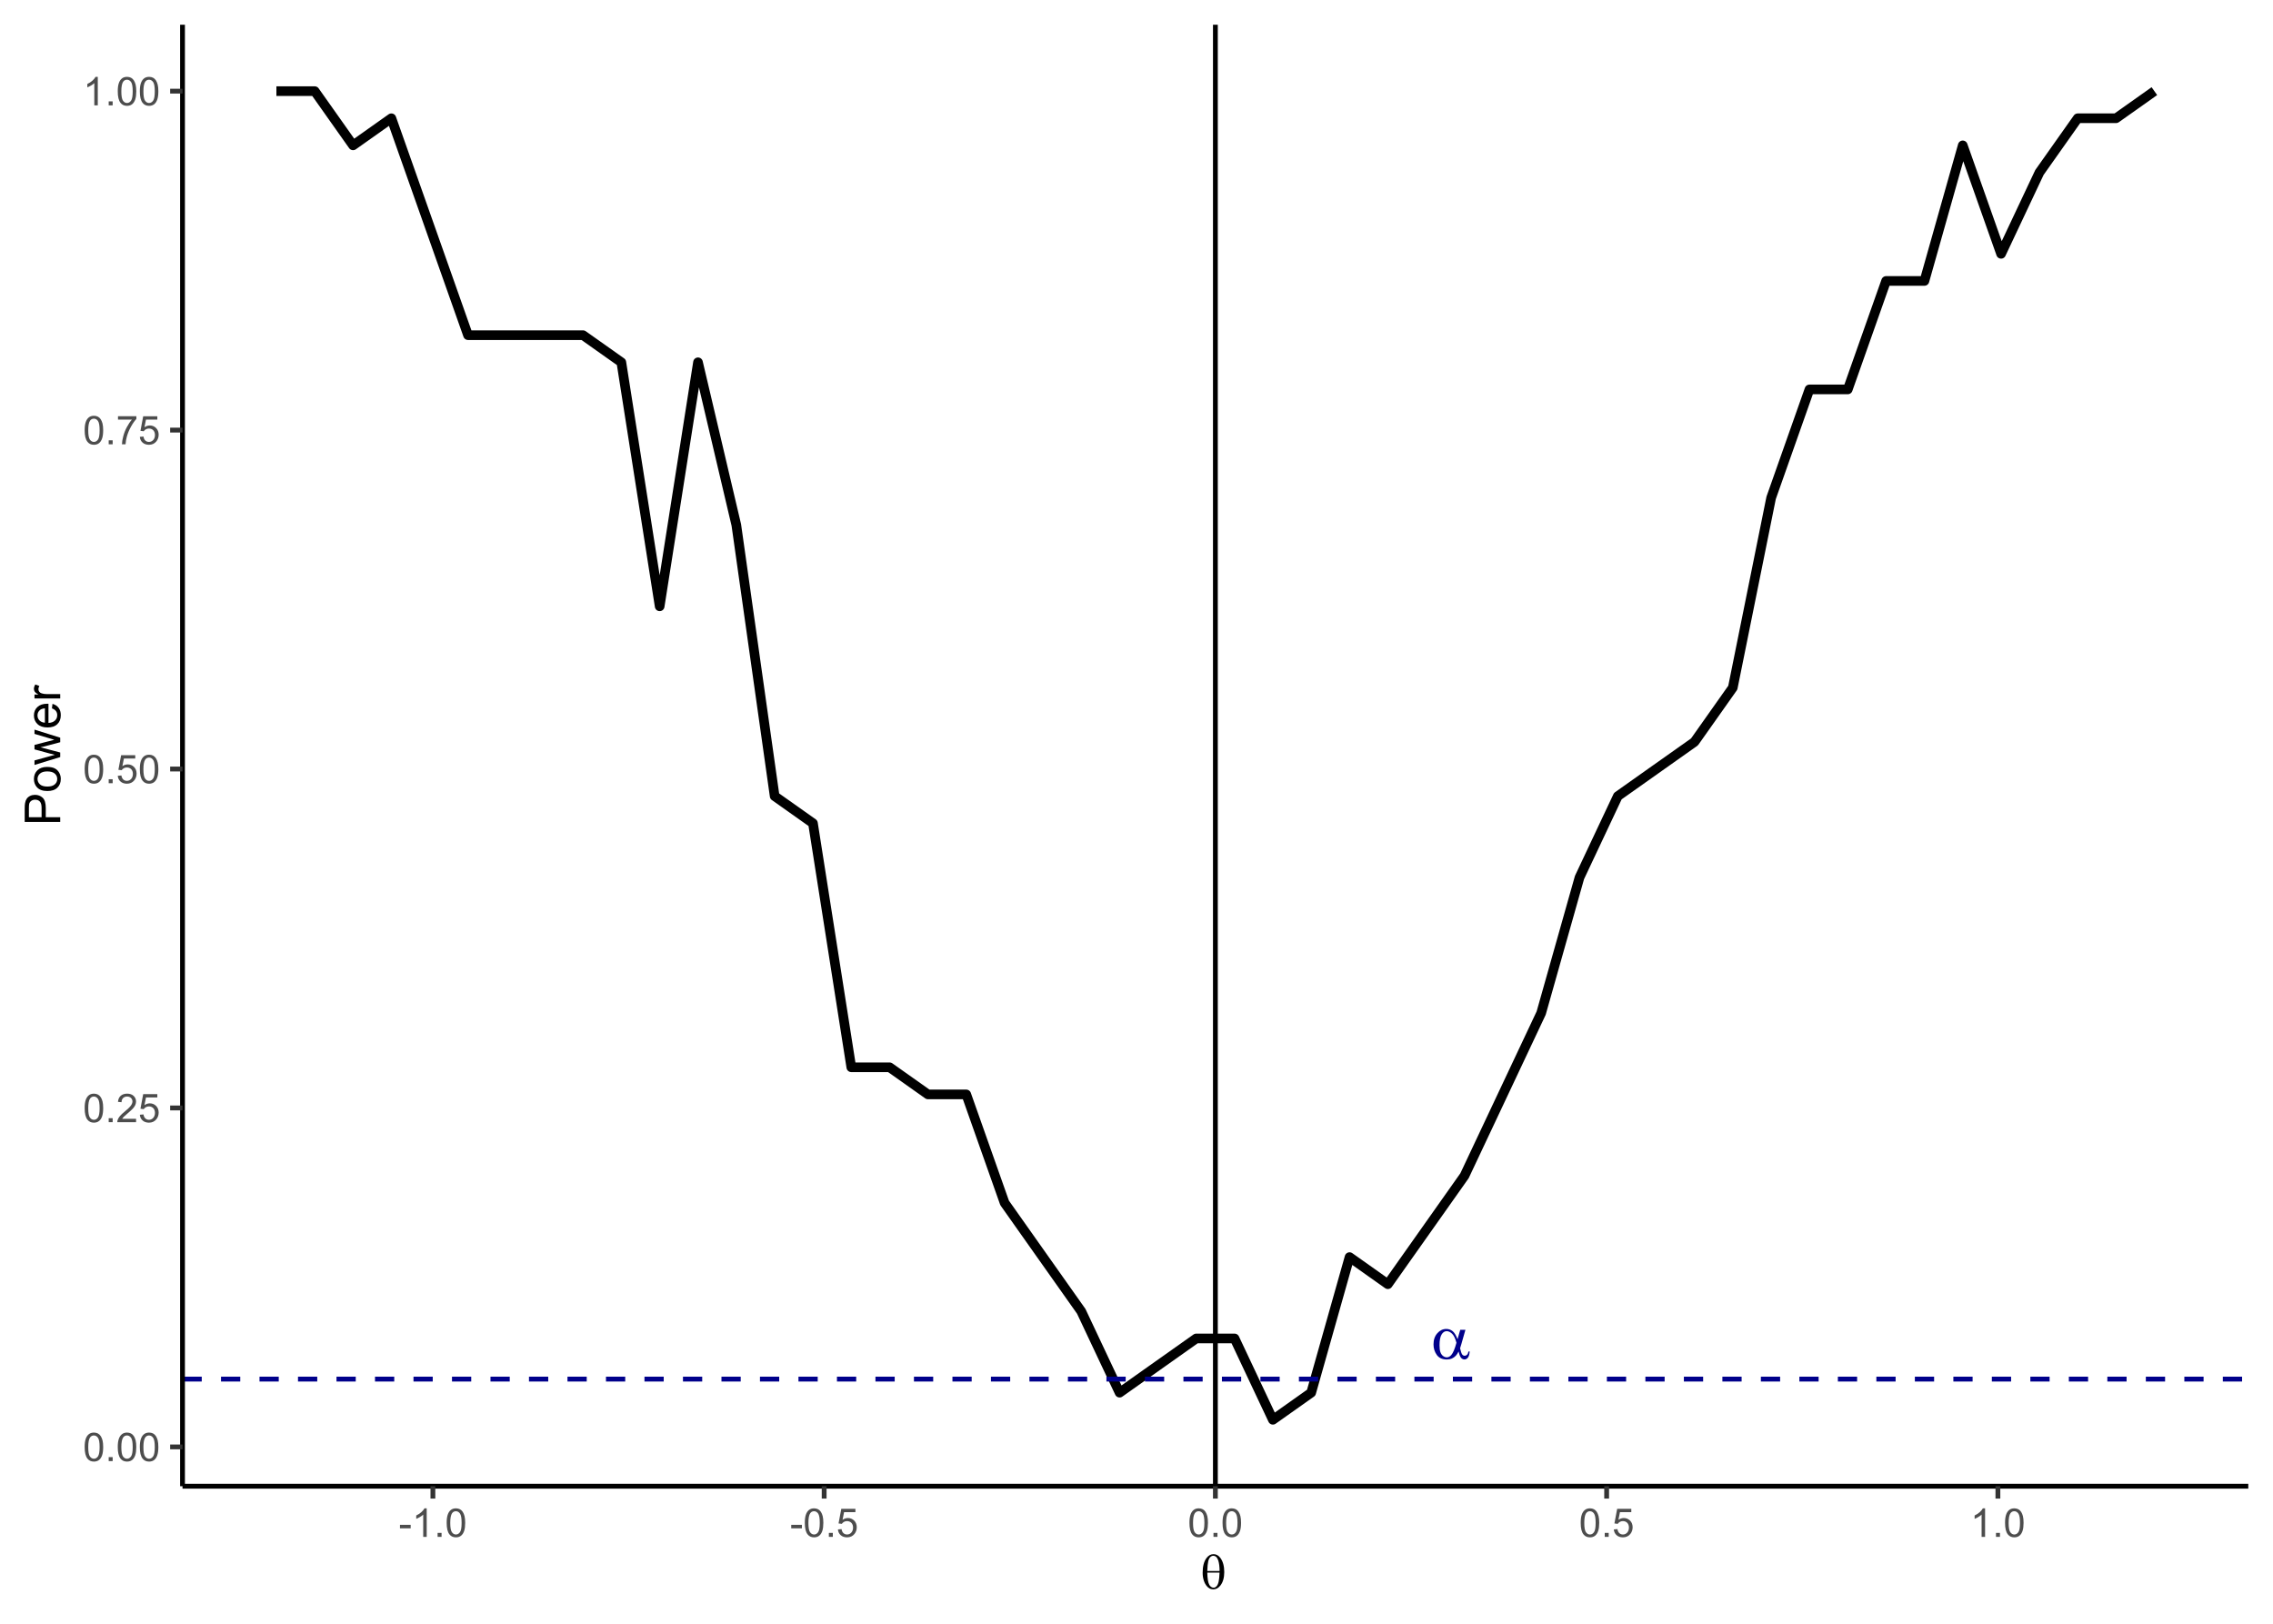
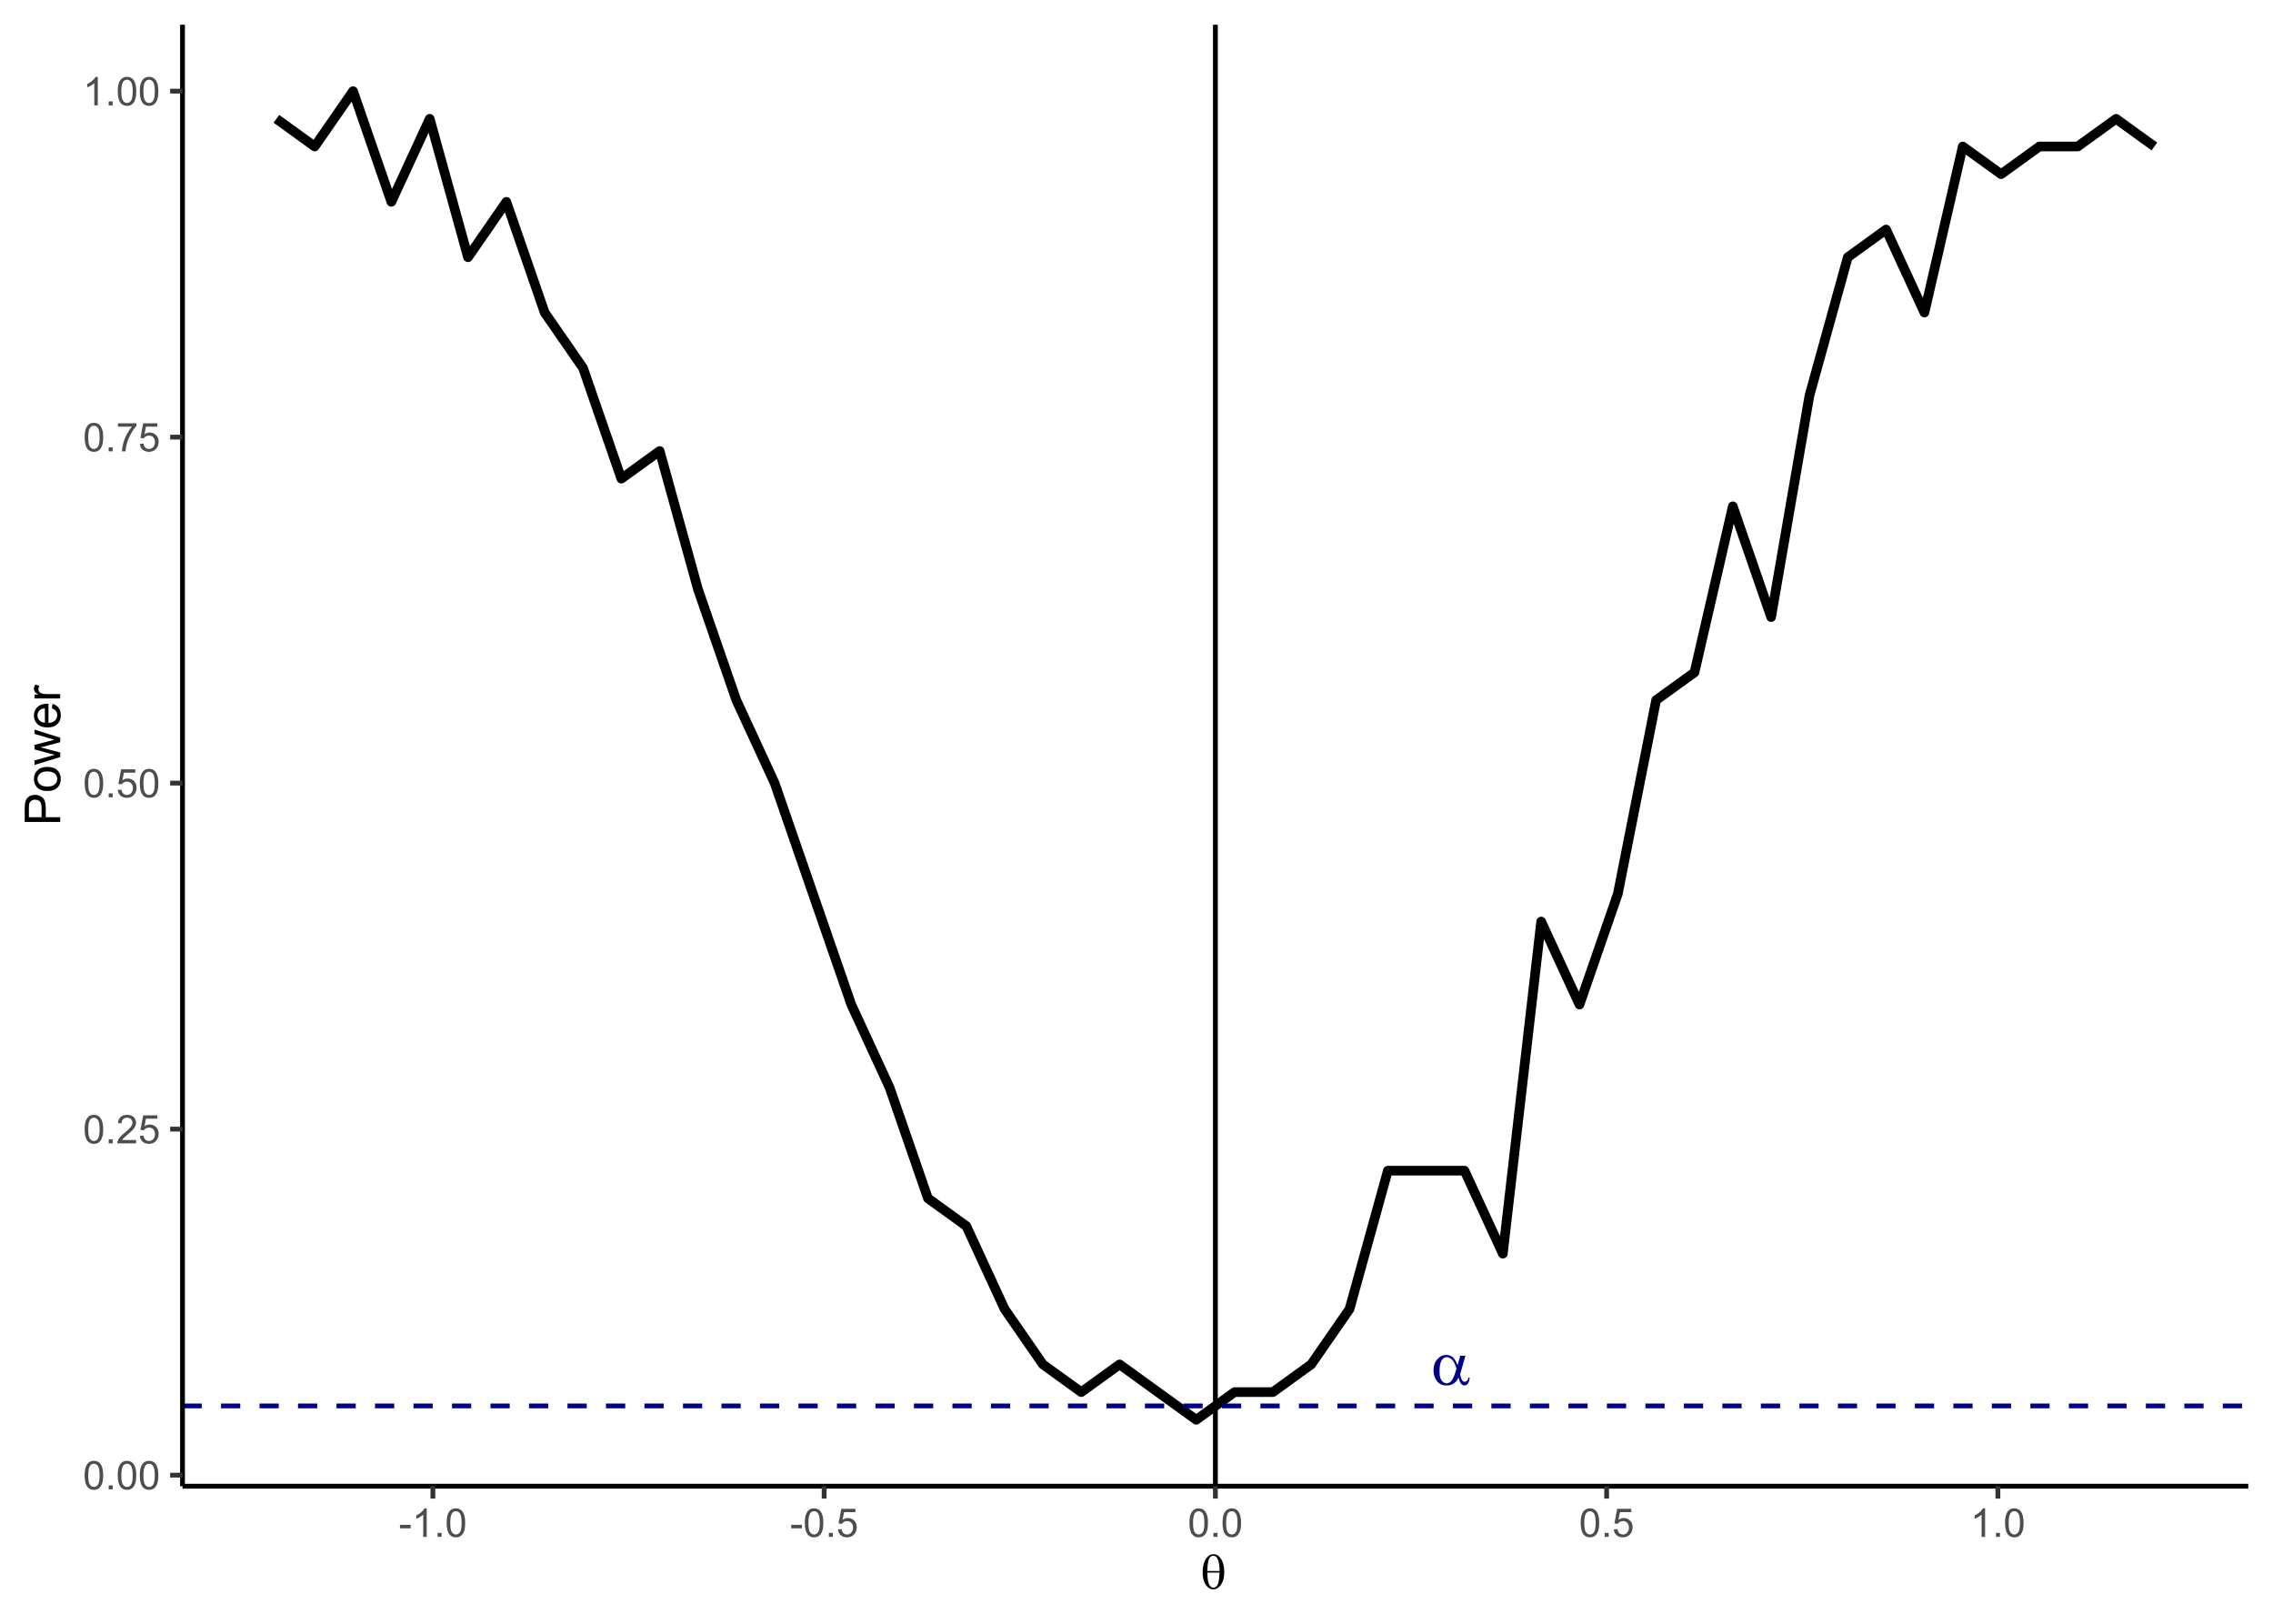
<svg xmlns="http://www.w3.org/2000/svg" xmlns:xlink="http://www.w3.org/1999/xlink" width="504pt" height="360pt" viewBox="0 0 504 360" version="1.1">
  <defs>
    <g>
      <symbol overflow="visible" id="glyph0-0">
        <path style="stroke:none;" d="M 0.715 0 L 0.715 -8.891 L 7.828 -8.891 L 7.828 0 Z M 0.938 -0.223 L 7.605 -0.223 L 7.605 -8.668 L 0.938 -8.668 Z M 0.938 -0.223 " />
      </symbol>
      <symbol overflow="visible" id="glyph0-1">
        <path style="stroke:none;" d="M 6.508 -6.363 L 7.66 -6.363 L 6.758 -3.203 C 6.695 -3 6.602 -2.688 6.473 -2.266 C 6.648 -1.551 6.781 -1.125 6.871 -0.988 C 7.035 -0.73 7.246 -0.602 7.504 -0.605 C 7.688 -0.602 7.859 -0.68 8.016 -0.832 C 8.172 -0.984 8.273 -1.223 8.328 -1.551 L 8.605 -1.551 C 8.539 -0.879 8.398 -0.418 8.184 -0.164 C 7.969 0.086 7.723 0.211 7.441 0.215 C 7.176 0.211 6.934 0.102 6.719 -0.117 C 6.504 -0.34 6.312 -0.816 6.141 -1.551 C 5.938 -1.145 5.738 -0.84 5.543 -0.633 C 5.27 -0.344 4.973 -0.133 4.652 0.008 C 4.332 0.148 3.969 0.223 3.562 0.223 C 2.539 0.223 1.785 -0.117 1.305 -0.797 C 0.82 -1.477 0.578 -2.25 0.582 -3.125 C 0.578 -4.141 0.863 -4.969 1.43 -5.602 C 1.992 -6.234 2.652 -6.551 3.418 -6.551 C 3.941 -6.551 4.406 -6.387 4.812 -6.066 C 5.211 -5.742 5.578 -5.145 5.91 -4.273 Z M 5.668 -3.492 C 5.414 -4.445 5.094 -5.109 4.703 -5.492 C 4.309 -5.867 3.906 -6.059 3.5 -6.059 C 3.043 -6.059 2.668 -5.809 2.367 -5.309 C 2.066 -4.809 1.914 -4.016 1.918 -2.93 C 1.914 -2.285 1.98 -1.777 2.109 -1.414 C 2.238 -1.043 2.434 -0.758 2.695 -0.559 C 2.957 -0.355 3.234 -0.258 3.527 -0.258 C 3.883 -0.258 4.207 -0.422 4.508 -0.75 C 4.906 -1.195 5.293 -2.109 5.668 -3.492 Z M 5.668 -3.492 " />
      </symbol>
      <symbol overflow="visible" id="glyph1-0">
        <path style="stroke:none;" d="M 1.102 0 L 1.102 -5.5 L 5.5 -5.5 L 5.5 0 Z M 1.238 -0.137 L 5.363 -0.137 L 5.363 -5.363 L 1.238 -5.363 Z M 1.238 -0.137 " />
      </symbol>
      <symbol overflow="visible" id="glyph1-1">
        <path style="stroke:none;" d="M 0.367 -3.105 C 0.363 -3.848 0.438 -4.445 0.594 -4.902 C 0.742 -5.355 0.973 -5.707 1.277 -5.953 C 1.578 -6.199 1.957 -6.32 2.418 -6.324 C 2.754 -6.32 3.051 -6.254 3.309 -6.121 C 3.562 -5.984 3.773 -5.789 3.938 -5.531 C 4.102 -5.273 4.23 -4.961 4.328 -4.594 C 4.422 -4.227 4.469 -3.73 4.473 -3.105 C 4.469 -2.367 4.395 -1.77 4.242 -1.316 C 4.09 -0.859 3.863 -0.508 3.562 -0.262 C 3.258 -0.016 2.875 0.105 2.418 0.109 C 1.809 0.105 1.332 -0.109 0.988 -0.547 C 0.57 -1.066 0.363 -1.922 0.367 -3.105 Z M 1.16 -3.105 C 1.16 -2.07 1.281 -1.379 1.523 -1.039 C 1.766 -0.695 2.062 -0.527 2.418 -0.527 C 2.773 -0.527 3.074 -0.699 3.316 -1.043 C 3.559 -1.387 3.68 -2.074 3.68 -3.105 C 3.68 -4.145 3.559 -4.832 3.316 -5.172 C 3.074 -5.512 2.77 -5.684 2.41 -5.684 C 2.051 -5.684 1.77 -5.531 1.559 -5.234 C 1.293 -4.844 1.16 -4.137 1.16 -3.105 Z M 1.16 -3.105 " />
      </symbol>
      <symbol overflow="visible" id="glyph1-2">
        <path style="stroke:none;" d="M 0.801 0 L 0.801 -0.883 L 1.68 -0.883 L 1.68 0 Z M 0.801 0 " />
      </symbol>
      <symbol overflow="visible" id="glyph1-3">
        <path style="stroke:none;" d="M 4.43 -0.742 L 4.43 0 L 0.266 0 C 0.258 -0.188 0.289 -0.367 0.355 -0.539 C 0.461 -0.82 0.629 -1.098 0.863 -1.375 C 1.094 -1.648 1.434 -1.965 1.879 -2.328 C 2.562 -2.887 3.023 -3.332 3.266 -3.664 C 3.5 -3.988 3.621 -4.301 3.625 -4.594 C 3.621 -4.898 3.512 -5.156 3.297 -5.367 C 3.074 -5.578 2.789 -5.684 2.441 -5.684 C 2.066 -5.684 1.77 -5.57 1.547 -5.348 C 1.32 -5.125 1.207 -4.816 1.207 -4.422 L 0.414 -4.504 C 0.465 -5.094 0.668 -5.543 1.027 -5.855 C 1.379 -6.164 1.855 -6.32 2.457 -6.324 C 3.059 -6.32 3.539 -6.152 3.891 -5.82 C 4.242 -5.484 4.418 -5.07 4.422 -4.578 C 4.418 -4.32 4.367 -4.074 4.266 -3.832 C 4.164 -3.59 3.992 -3.332 3.754 -3.062 C 3.512 -2.793 3.113 -2.426 2.562 -1.957 C 2.094 -1.566 1.797 -1.301 1.664 -1.16 C 1.531 -1.02 1.422 -0.879 1.34 -0.742 Z M 4.43 -0.742 " />
      </symbol>
      <symbol overflow="visible" id="glyph1-4">
        <path style="stroke:none;" d="M 0.367 -1.648 L 1.176 -1.719 C 1.234 -1.32 1.375 -1.023 1.594 -0.824 C 1.812 -0.625 2.078 -0.527 2.391 -0.527 C 2.762 -0.527 3.074 -0.668 3.336 -0.949 C 3.59 -1.23 3.719 -1.602 3.723 -2.066 C 3.719 -2.504 3.594 -2.852 3.348 -3.109 C 3.098 -3.363 2.773 -3.492 2.375 -3.492 C 2.125 -3.492 1.902 -3.434 1.703 -3.32 C 1.5 -3.207 1.344 -3.062 1.23 -2.883 L 0.504 -2.977 L 1.113 -6.215 L 4.246 -6.215 L 4.246 -5.473 L 1.73 -5.473 L 1.391 -3.781 C 1.766 -4.039 2.164 -4.172 2.582 -4.176 C 3.129 -4.172 3.594 -3.98 3.973 -3.605 C 4.352 -3.223 4.539 -2.734 4.543 -2.137 C 4.539 -1.562 4.375 -1.07 4.043 -0.656 C 3.637 -0.148 3.086 0.105 2.391 0.109 C 1.816 0.105 1.348 -0.051 0.984 -0.371 C 0.621 -0.691 0.414 -1.117 0.367 -1.648 Z M 0.367 -1.648 " />
      </symbol>
      <symbol overflow="visible" id="glyph1-5">
        <path style="stroke:none;" d="M 0.418 -5.473 L 0.418 -6.219 L 4.496 -6.219 L 4.496 -5.617 C 4.09 -5.188 3.691 -4.621 3.301 -3.914 C 2.902 -3.203 2.602 -2.473 2.391 -1.73 C 2.234 -1.199 2.133 -0.625 2.094 0 L 1.297 0 C 1.305 -0.492 1.402 -1.09 1.59 -1.793 C 1.773 -2.496 2.043 -3.172 2.391 -3.824 C 2.738 -4.477 3.109 -5.027 3.504 -5.473 Z M 0.418 -5.473 " />
      </symbol>
      <symbol overflow="visible" id="glyph1-6">
        <path style="stroke:none;" d="M 3.277 0 L 2.504 0 L 2.504 -4.93 C 2.316 -4.75 2.074 -4.574 1.773 -4.395 C 1.469 -4.215 1.195 -4.082 0.957 -3.996 L 0.957 -4.742 C 1.387 -4.941 1.766 -5.188 2.09 -5.48 C 2.414 -5.77 2.645 -6.051 2.781 -6.324 L 3.277 -6.324 Z M 3.277 0 " />
      </symbol>
      <symbol overflow="visible" id="glyph1-7">
        <path style="stroke:none;" d="M 0.281 -1.891 L 0.281 -2.668 L 2.656 -2.668 L 2.656 -1.891 Z M 0.281 -1.891 " />
      </symbol>
      <symbol overflow="visible" id="glyph2-0">
        <path style="stroke:none;" d="M 0.555 0 L 0.555 -6.875 L 6.055 -6.875 L 6.055 0 Z M 0.727 -0.172 L 5.883 -0.172 L 5.883 -6.703 L 0.727 -6.703 Z M 0.727 -0.172 " />
      </symbol>
      <symbol overflow="visible" id="glyph2-1">
        <path style="stroke:none;" d="M 0.477 -3.52 C 0.473 -4.926 0.762 -6.012 1.336 -6.777 C 1.77 -7.348 2.289 -7.633 2.895 -7.637 C 3.48 -7.633 3.98 -7.359 4.398 -6.812 C 4.977 -6.039 5.266 -4.992 5.27 -3.668 C 5.266 -2.406 4.98 -1.41 4.414 -0.684 C 3.969 -0.117 3.449 0.164 2.848 0.168 C 2.52 0.164 2.219 0.09 1.953 -0.066 C 1.68 -0.223 1.441 -0.453 1.238 -0.75 C 1.027 -1.047 0.871 -1.359 0.762 -1.695 C 0.57 -2.266 0.473 -2.875 0.477 -3.52 Z M 4.234 -3.898 C 4.227 -4.828 4.137 -5.578 3.965 -6.148 C 3.824 -6.578 3.645 -6.891 3.422 -7.078 C 3.258 -7.211 3.066 -7.277 2.852 -7.281 C 2.605 -7.277 2.383 -7.184 2.18 -6.996 C 1.977 -6.809 1.82 -6.492 1.715 -6.047 C 1.609 -5.602 1.539 -4.883 1.504 -3.898 Z M 1.504 -3.547 C 1.516 -2.906 1.562 -2.336 1.648 -1.828 C 1.707 -1.438 1.812 -1.098 1.965 -0.816 C 2.051 -0.641 2.184 -0.496 2.359 -0.379 C 2.527 -0.258 2.711 -0.199 2.91 -0.199 C 3.137 -0.199 3.355 -0.305 3.562 -0.52 C 3.766 -0.734 3.918 -1.082 4.027 -1.559 C 4.129 -2.035 4.195 -2.695 4.223 -3.547 Z M 1.504 -3.547 " />
      </symbol>
      <symbol overflow="visible" id="glyph3-0">
        <path style="stroke:none;" d="M 0 -1.375 L -6.875 -1.375 L -6.875 -6.875 L 0 -6.875 Z M -0.172 -1.547 L -0.172 -6.703 L -6.703 -6.703 L -6.703 -1.547 Z M -0.172 -1.547 " />
      </symbol>
      <symbol overflow="visible" id="glyph3-1">
        <path style="stroke:none;" d="M 0 -0.848 L -7.875 -0.848 L -7.875 -3.82 C -7.875 -4.34 -7.848 -4.738 -7.797 -5.016 C -7.73 -5.402 -7.609 -5.727 -7.43 -5.988 C -7.25 -6.25 -6.996 -6.461 -6.672 -6.621 C -6.344 -6.777 -5.984 -6.855 -5.598 -6.859 C -4.926 -6.855 -4.359 -6.641 -3.895 -6.219 C -3.43 -5.789 -3.199 -5.02 -3.199 -3.91 L -3.203 -1.891 L 0 -1.891 Z M -4.129 -1.891 L -4.129 -3.926 C -4.125 -4.598 -4.25 -5.074 -4.504 -5.359 C -4.754 -5.641 -5.105 -5.781 -5.562 -5.785 C -5.891 -5.781 -6.176 -5.699 -6.41 -5.535 C -6.645 -5.367 -6.797 -5.148 -6.875 -4.875 C -6.918 -4.699 -6.941 -4.375 -6.945 -3.906 L -6.945 -1.891 Z M -4.129 -1.891 " />
      </symbol>
      <symbol overflow="visible" id="glyph3-2">
        <path style="stroke:none;" d="M -2.852 -0.367 C -3.906 -0.363 -4.688 -0.656 -5.199 -1.246 C -5.617 -1.734 -5.828 -2.332 -5.832 -3.039 C -5.828 -3.82 -5.574 -4.461 -5.062 -4.961 C -4.547 -5.457 -3.836 -5.707 -2.934 -5.711 C -2.195 -5.707 -1.617 -5.598 -1.199 -5.379 C -0.777 -5.156 -0.449 -4.832 -0.219 -4.414 C 0.016 -3.992 0.129 -3.535 0.129 -3.039 C 0.129 -2.238 -0.125 -1.594 -0.637 -1.105 C -1.148 -0.609 -1.887 -0.363 -2.852 -0.367 Z M -2.852 -1.359 C -2.121 -1.359 -1.574 -1.516 -1.211 -1.836 C -0.844 -2.152 -0.66 -2.555 -0.664 -3.039 C -0.66 -3.516 -0.844 -3.914 -1.211 -4.234 C -1.574 -4.551 -2.133 -4.711 -2.883 -4.715 C -3.586 -4.711 -4.117 -4.551 -4.484 -4.234 C -4.844 -3.91 -5.027 -3.512 -5.031 -3.039 C -5.027 -2.555 -4.848 -2.152 -4.488 -1.836 C -4.129 -1.516 -3.582 -1.359 -2.852 -1.359 Z M -2.852 -1.359 " />
      </symbol>
      <symbol overflow="visible" id="glyph3-3">
        <path style="stroke:none;" d="M 0 -1.777 L -5.703 -0.031 L -5.703 -1.031 L -2.41 -1.938 L -1.188 -2.277 C -1.246 -2.289 -1.637 -2.387 -2.363 -2.574 L -5.703 -3.48 L -5.703 -4.473 L -2.395 -5.328 L -1.305 -5.613 L -2.406 -5.941 L -5.703 -6.918 L -5.703 -7.859 L 0 -6.074 L 0 -5.07 L -3.414 -4.164 L -4.387 -3.941 L 0 -2.789 Z M 0 -1.777 " />
      </symbol>
      <symbol overflow="visible" id="glyph3-4">
        <path style="stroke:none;" d="M -1.836 -4.629 L -1.715 -5.629 C -1.125 -5.469 -0.672 -5.176 -0.352 -4.75 C -0.031 -4.324 0.129 -3.781 0.129 -3.121 C 0.129 -2.281 -0.125 -1.617 -0.641 -1.133 C -1.152 -0.641 -1.875 -0.398 -2.805 -0.402 C -3.762 -0.398 -4.504 -0.645 -5.035 -1.145 C -5.562 -1.637 -5.828 -2.277 -5.832 -3.066 C -5.828 -3.824 -5.57 -4.449 -5.051 -4.934 C -4.531 -5.418 -3.801 -5.66 -2.863 -5.66 C -2.805 -5.66 -2.719 -5.656 -2.605 -5.656 L -2.605 -1.402 C -1.977 -1.434 -1.496 -1.613 -1.164 -1.934 C -0.828 -2.25 -0.66 -2.645 -0.664 -3.125 C -0.66 -3.477 -0.754 -3.781 -0.941 -4.031 C -1.125 -4.281 -1.422 -4.48 -1.836 -4.629 Z M -3.398 -1.457 L -3.398 -4.641 C -3.879 -4.598 -4.238 -4.473 -4.48 -4.273 C -4.852 -3.961 -5.039 -3.562 -5.039 -3.078 C -5.039 -2.629 -4.891 -2.258 -4.594 -1.957 C -4.297 -1.652 -3.898 -1.484 -3.398 -1.457 Z M -3.398 -1.457 " />
      </symbol>
      <symbol overflow="visible" id="glyph3-5">
        <path style="stroke:none;" d="M 0 -0.715 L -5.703 -0.715 L -5.703 -1.586 L -4.84 -1.586 C -5.242 -1.805 -5.508 -2.008 -5.637 -2.199 C -5.766 -2.383 -5.828 -2.59 -5.832 -2.82 C -5.828 -3.141 -5.727 -3.473 -5.523 -3.812 L -4.625 -3.48 C -4.762 -3.242 -4.832 -3.004 -4.836 -2.773 C -4.832 -2.555 -4.77 -2.363 -4.645 -2.199 C -4.516 -2.027 -4.34 -1.91 -4.113 -1.844 C -3.77 -1.73 -3.391 -1.676 -2.984 -1.68 L 0 -1.68 Z M 0 -0.715 " />
      </symbol>
    </g>
    <clipPath id="clip1">
      <path d="M 40.469 5.48 L 498.523 5.48 L 498.523 329.508 L 40.469 329.508 Z M 40.469 5.48 " />
    </clipPath>
    <clipPath id="clip2">
-       <path d="M 40.469 305 L 498.523 305 L 498.523 307 L 40.469 307 Z M 40.469 305 " />
+       <path d="M 40.469 311 L 498.523 311 L 498.523 313 L 40.469 313 Z M 40.469 311 " />
    </clipPath>
    <clipPath id="clip3">
      <path d="M 268 5.48 L 271 5.48 L 271 329.508 L 268 329.508 Z M 268 5.48 " />
    </clipPath>
  </defs>
  <g id="surface39">
    <rect x="0" y="0" width="504" height="360" style="fill:rgb(100%,100%,100%);fill-opacity:1;stroke:none;" />
    <rect x="0" y="0" width="504" height="360" style="fill:rgb(100%,100%,100%);fill-opacity:1;stroke:none;" />
    <path style="fill:none;stroke-width:1.067;stroke-linecap:round;stroke-linejoin:round;stroke:rgb(100%,100%,100%);stroke-opacity:1;stroke-miterlimit:10;" d="M 0 360 L 504 360 L 504 0 L 0 0 Z M 0 360 " />
    <g clip-path="url(#clip1)" clip-rule="nonzero">
      <path style=" stroke:none;fill-rule:nonzero;fill:rgb(100%,100%,100%);fill-opacity:1;" d="M 40.469 329.508 L 498.523 329.508 L 498.523 5.48 L 40.469 5.48 Z M 40.469 329.508 " />
    </g>
-     <path style="fill:none;stroke-width:2.134;stroke-linecap:butt;stroke-linejoin:round;stroke:rgb(0%,0%,0%);stroke-opacity:1;stroke-miterlimit:10;" d="M 61.289 20.207 L 69.785 20.207 L 78.285 32.23 L 86.781 26.219 L 95.281 50.266 L 103.777 74.312 L 129.273 74.312 L 137.773 80.324 L 146.27 134.43 L 154.77 80.324 L 163.266 116.395 L 171.766 176.512 L 180.262 182.523 L 188.762 236.629 L 197.258 236.629 L 205.758 242.641 L 214.254 242.641 L 222.754 266.688 L 231.25 278.711 L 239.75 290.734 L 248.25 308.77 L 256.746 302.758 L 265.246 296.746 L 273.742 296.746 L 282.242 314.781 L 290.738 308.77 L 299.238 278.711 L 307.734 284.723 L 316.234 272.699 L 324.73 260.676 L 341.73 224.605 L 350.227 194.547 L 358.727 176.512 L 367.223 170.5 L 375.723 164.488 L 384.219 152.465 L 392.719 110.383 L 401.215 86.336 L 409.715 86.336 L 418.211 62.289 L 426.711 62.289 L 435.207 32.23 L 443.707 56.277 L 452.207 38.242 L 460.703 26.219 L 469.203 26.219 L 477.699 20.207 " />
+     <path style="fill:none;stroke-width:2.134;stroke-linecap:butt;stroke-linejoin:round;stroke:rgb(0%,0%,0%);stroke-opacity:1;stroke-miterlimit:10;" d="M 61.289 26.344 L 69.785 32.48 L 78.285 20.207 L 86.781 44.754 L 95.281 26.344 L 103.777 57.031 L 112.277 44.754 L 120.773 69.305 L 129.273 81.578 L 137.773 106.125 L 146.27 99.988 L 154.77 130.672 L 163.266 155.219 L 171.766 173.629 L 180.262 198.18 L 188.762 222.727 L 197.258 241.137 L 205.758 265.684 L 214.254 271.82 L 222.754 290.23 L 231.25 302.504 L 239.75 308.645 L 248.25 302.504 L 256.746 308.645 L 265.246 314.781 L 273.742 308.645 L 282.242 308.645 L 290.738 302.504 L 299.238 290.23 L 307.734 259.547 L 324.73 259.547 L 333.23 277.957 L 341.73 204.316 L 350.227 222.727 L 358.727 198.18 L 367.223 155.219 L 375.723 149.082 L 384.219 112.262 L 392.719 136.809 L 401.215 87.715 L 409.715 57.031 L 418.211 50.891 L 426.711 69.305 L 435.207 32.48 L 443.707 38.617 L 452.207 32.48 L 460.703 32.48 L 469.203 26.344 L 477.699 32.48 " />
    <g clip-path="url(#clip2)" clip-rule="nonzero">
-       <path style="fill:none;stroke-width:1.067;stroke-linecap:butt;stroke-linejoin:round;stroke:rgb(0%,0%,54.51%);stroke-opacity:1;stroke-dasharray:4.268,4.268;stroke-miterlimit:10;" d="M 40.469 305.762 L 498.52 305.762 " />
+       <path style="fill:none;stroke-width:1.067;stroke-linecap:butt;stroke-linejoin:round;stroke:rgb(0%,0%,54.51%);stroke-opacity:1;stroke-dasharray:4.268,4.268;stroke-miterlimit:10;" d="M 40.469 311.711 L 498.52 311.711 " />
    </g>
    <g clip-path="url(#clip3)" clip-rule="nonzero">
      <path style="fill:none;stroke-width:1.067;stroke-linecap:butt;stroke-linejoin:round;stroke:rgb(0%,0%,0%);stroke-opacity:1;stroke-miterlimit:10;" d="M 269.492 329.508 L 269.492 5.48 " />
    </g>
    <g style="fill:rgb(0%,0%,54.51%);fill-opacity:1;">
-       <use xlink:href="#glyph0-1" x="317.277" y="301.191" />
+       <use xlink:href="#glyph0-1" x="317.277" y="306.953" />
    </g>
    <path style="fill:none;stroke-width:1.067;stroke-linecap:butt;stroke-linejoin:round;stroke:rgb(0%,0%,0%);stroke-opacity:1;stroke-miterlimit:10;" d="M 40.469 329.508 L 40.469 5.48 " />
    <g style="fill:rgb(30.196%,30.196%,30.196%);fill-opacity:1;">
-       <use xlink:href="#glyph1-1" x="18.406" y="323.941" />
-       <use xlink:href="#glyph1-2" x="23.3" y="323.941" />
-       <use xlink:href="#glyph1-1" x="25.745" y="323.941" />
-       <use xlink:href="#glyph1-1" x="30.639" y="323.941" />
+       <use xlink:href="#glyph1-1" x="18.406" y="330.203" />
+       <use xlink:href="#glyph1-2" x="23.3" y="330.203" />
+       <use xlink:href="#glyph1-1" x="25.745" y="330.203" />
+       <use xlink:href="#glyph1-1" x="30.639" y="330.203" />
    </g>
    <g style="fill:rgb(30.196%,30.196%,30.196%);fill-opacity:1;">
-       <use xlink:href="#glyph1-1" x="18.406" y="248.797" />
-       <use xlink:href="#glyph1-2" x="23.3" y="248.797" />
-       <use xlink:href="#glyph1-3" x="25.745" y="248.797" />
-       <use xlink:href="#glyph1-4" x="30.639" y="248.797" />
+       <use xlink:href="#glyph1-1" x="18.406" y="253.492" />
+       <use xlink:href="#glyph1-2" x="23.3" y="253.492" />
+       <use xlink:href="#glyph1-3" x="25.745" y="253.492" />
+       <use xlink:href="#glyph1-4" x="30.639" y="253.492" />
    </g>
    <g style="fill:rgb(30.196%,30.196%,30.196%);fill-opacity:1;">
-       <use xlink:href="#glyph1-1" x="18.406" y="173.648" />
-       <use xlink:href="#glyph1-2" x="23.3" y="173.648" />
-       <use xlink:href="#glyph1-4" x="25.745" y="173.648" />
-       <use xlink:href="#glyph1-1" x="30.639" y="173.648" />
+       <use xlink:href="#glyph1-1" x="18.406" y="176.781" />
+       <use xlink:href="#glyph1-2" x="23.3" y="176.781" />
+       <use xlink:href="#glyph1-4" x="25.745" y="176.781" />
+       <use xlink:href="#glyph1-1" x="30.639" y="176.781" />
    </g>
    <g style="fill:rgb(30.196%,30.196%,30.196%);fill-opacity:1;">
-       <use xlink:href="#glyph1-1" x="18.406" y="98.504" />
-       <use xlink:href="#glyph1-2" x="23.3" y="98.504" />
-       <use xlink:href="#glyph1-5" x="25.745" y="98.504" />
-       <use xlink:href="#glyph1-4" x="30.639" y="98.504" />
+       <use xlink:href="#glyph1-1" x="18.406" y="100.07" />
+       <use xlink:href="#glyph1-2" x="23.3" y="100.07" />
+       <use xlink:href="#glyph1-5" x="25.745" y="100.07" />
+       <use xlink:href="#glyph1-4" x="30.639" y="100.07" />
    </g>
    <g style="fill:rgb(30.196%,30.196%,30.196%);fill-opacity:1;">
      <use xlink:href="#glyph1-6" x="18.406" y="23.359" />
      <use xlink:href="#glyph1-2" x="23.3" y="23.359" />
      <use xlink:href="#glyph1-1" x="25.745" y="23.359" />
      <use xlink:href="#glyph1-1" x="30.639" y="23.359" />
    </g>
-     <path style="fill:none;stroke-width:1.067;stroke-linecap:butt;stroke-linejoin:round;stroke:rgb(20%,20%,20%);stroke-opacity:1;stroke-miterlimit:10;" d="M 37.727 320.793 L 40.469 320.793 " />
-     <path style="fill:none;stroke-width:1.067;stroke-linecap:butt;stroke-linejoin:round;stroke:rgb(20%,20%,20%);stroke-opacity:1;stroke-miterlimit:10;" d="M 37.727 245.645 L 40.469 245.645 " />
-     <path style="fill:none;stroke-width:1.067;stroke-linecap:butt;stroke-linejoin:round;stroke:rgb(20%,20%,20%);stroke-opacity:1;stroke-miterlimit:10;" d="M 37.727 170.5 L 40.469 170.5 " />
-     <path style="fill:none;stroke-width:1.067;stroke-linecap:butt;stroke-linejoin:round;stroke:rgb(20%,20%,20%);stroke-opacity:1;stroke-miterlimit:10;" d="M 37.727 95.355 L 40.469 95.355 " />
+     <path style="fill:none;stroke-width:1.067;stroke-linecap:butt;stroke-linejoin:round;stroke:rgb(20%,20%,20%);stroke-opacity:1;stroke-miterlimit:10;" d="M 37.727 327.055 L 40.469 327.055 " />
+     <path style="fill:none;stroke-width:1.067;stroke-linecap:butt;stroke-linejoin:round;stroke:rgb(20%,20%,20%);stroke-opacity:1;stroke-miterlimit:10;" d="M 37.727 250.344 L 40.469 250.344 " />
+     <path style="fill:none;stroke-width:1.067;stroke-linecap:butt;stroke-linejoin:round;stroke:rgb(20%,20%,20%);stroke-opacity:1;stroke-miterlimit:10;" d="M 37.727 173.629 L 40.469 173.629 " />
+     <path style="fill:none;stroke-width:1.067;stroke-linecap:butt;stroke-linejoin:round;stroke:rgb(20%,20%,20%);stroke-opacity:1;stroke-miterlimit:10;" d="M 37.727 96.918 L 40.469 96.918 " />
    <path style="fill:none;stroke-width:1.067;stroke-linecap:butt;stroke-linejoin:round;stroke:rgb(20%,20%,20%);stroke-opacity:1;stroke-miterlimit:10;" d="M 37.727 20.207 L 40.469 20.207 " />
    <path style="fill:none;stroke-width:1.067;stroke-linecap:butt;stroke-linejoin:round;stroke:rgb(0%,0%,0%);stroke-opacity:1;stroke-miterlimit:10;" d="M 40.469 329.508 L 498.52 329.508 " />
    <path style="fill:none;stroke-width:1.067;stroke-linecap:butt;stroke-linejoin:round;stroke:rgb(20%,20%,20%);stroke-opacity:1;stroke-miterlimit:10;" d="M 95.988 332.246 L 95.988 329.508 " />
    <path style="fill:none;stroke-width:1.067;stroke-linecap:butt;stroke-linejoin:round;stroke:rgb(20%,20%,20%);stroke-opacity:1;stroke-miterlimit:10;" d="M 182.742 332.246 L 182.742 329.508 " />
    <path style="fill:none;stroke-width:1.067;stroke-linecap:butt;stroke-linejoin:round;stroke:rgb(20%,20%,20%);stroke-opacity:1;stroke-miterlimit:10;" d="M 269.492 332.246 L 269.492 329.508 " />
    <path style="fill:none;stroke-width:1.067;stroke-linecap:butt;stroke-linejoin:round;stroke:rgb(20%,20%,20%);stroke-opacity:1;stroke-miterlimit:10;" d="M 356.246 332.246 L 356.246 329.508 " />
    <path style="fill:none;stroke-width:1.067;stroke-linecap:butt;stroke-linejoin:round;stroke:rgb(20%,20%,20%);stroke-opacity:1;stroke-miterlimit:10;" d="M 443 332.246 L 443 329.508 " />
    <g style="fill:rgb(30.196%,30.196%,30.196%);fill-opacity:1;">
      <use xlink:href="#glyph1-7" x="88.406" y="340.738" />
      <use xlink:href="#glyph1-6" x="91.337" y="340.738" />
      <use xlink:href="#glyph1-2" x="96.231" y="340.738" />
      <use xlink:href="#glyph1-1" x="98.676" y="340.738" />
    </g>
    <g style="fill:rgb(30.196%,30.196%,30.196%);fill-opacity:1;">
      <use xlink:href="#glyph1-7" x="175.16" y="340.738" />
      <use xlink:href="#glyph1-1" x="178.091" y="340.738" />
      <use xlink:href="#glyph1-2" x="182.985" y="340.738" />
      <use xlink:href="#glyph1-4" x="185.43" y="340.738" />
    </g>
    <g style="fill:rgb(30.196%,30.196%,30.196%);fill-opacity:1;">
      <use xlink:href="#glyph1-1" x="263.375" y="340.738" />
      <use xlink:href="#glyph1-2" x="268.269" y="340.738" />
      <use xlink:href="#glyph1-1" x="270.714" y="340.738" />
    </g>
    <g style="fill:rgb(30.196%,30.196%,30.196%);fill-opacity:1;">
      <use xlink:href="#glyph1-1" x="350.129" y="340.738" />
      <use xlink:href="#glyph1-2" x="355.023" y="340.738" />
      <use xlink:href="#glyph1-4" x="357.468" y="340.738" />
    </g>
    <g style="fill:rgb(30.196%,30.196%,30.196%);fill-opacity:1;">
      <use xlink:href="#glyph1-6" x="436.883" y="340.738" />
      <use xlink:href="#glyph1-2" x="441.777" y="340.738" />
      <use xlink:href="#glyph1-1" x="444.222" y="340.738" />
    </g>
    <g style="fill:rgb(0%,0%,0%);fill-opacity:1;">
      <use xlink:href="#glyph2-1" x="266.191" y="352.207" />
    </g>
    <g style="fill:rgb(0%,0%,0%);fill-opacity:1;">
      <use xlink:href="#glyph3-1" x="13.352" y="183.082" />
      <use xlink:href="#glyph3-2" x="13.352" y="175.745" />
      <use xlink:href="#glyph3-3" x="13.352" y="169.627" />
      <use xlink:href="#glyph3-4" x="13.352" y="161.684" />
      <use xlink:href="#glyph3-5" x="13.352" y="155.566" />
    </g>
  </g>
</svg>
